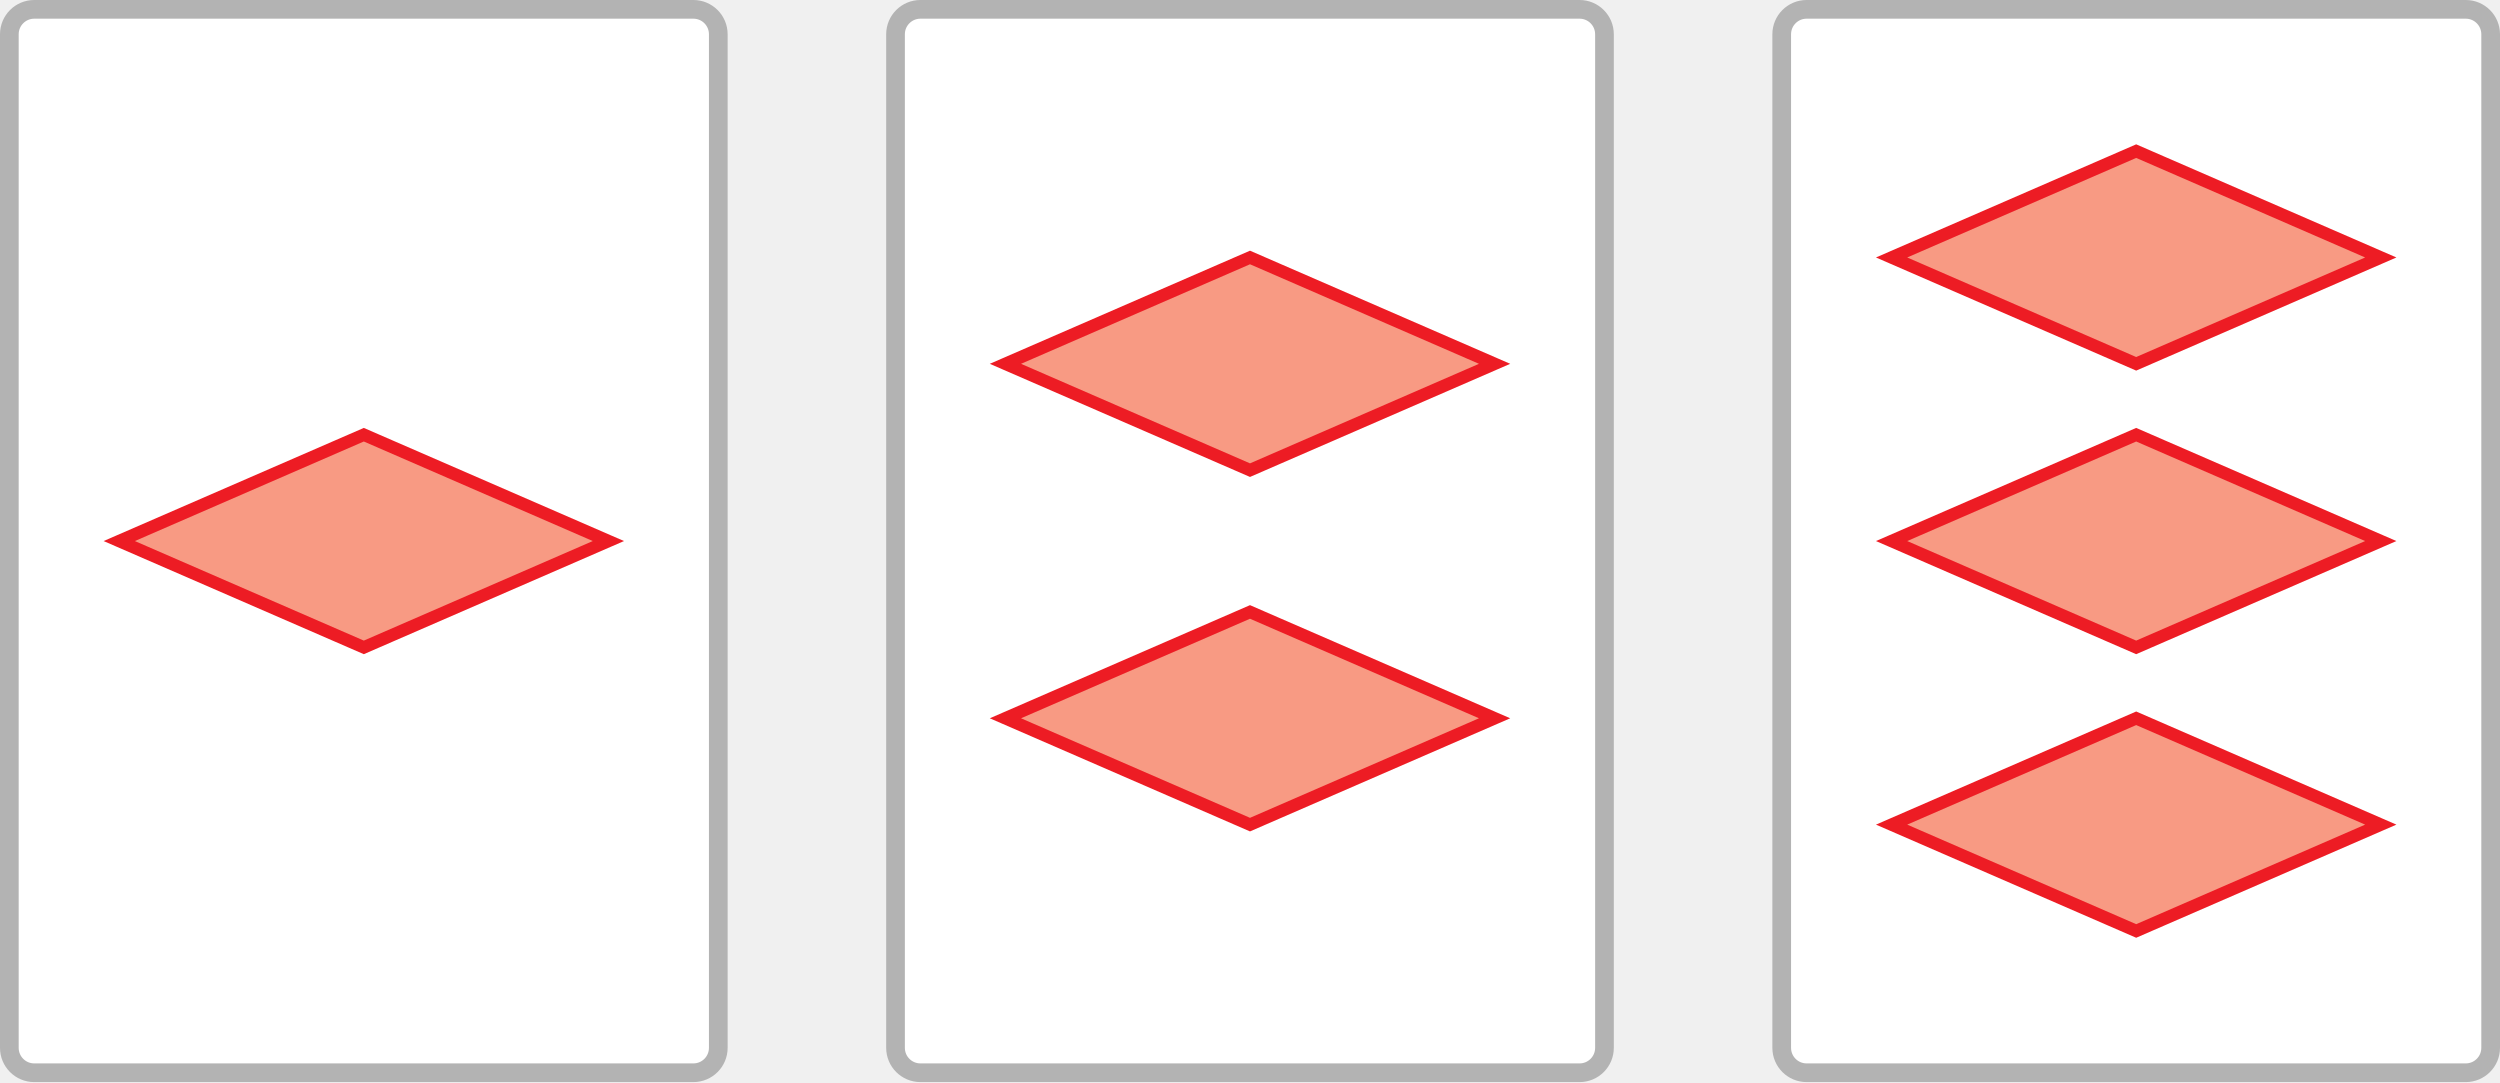
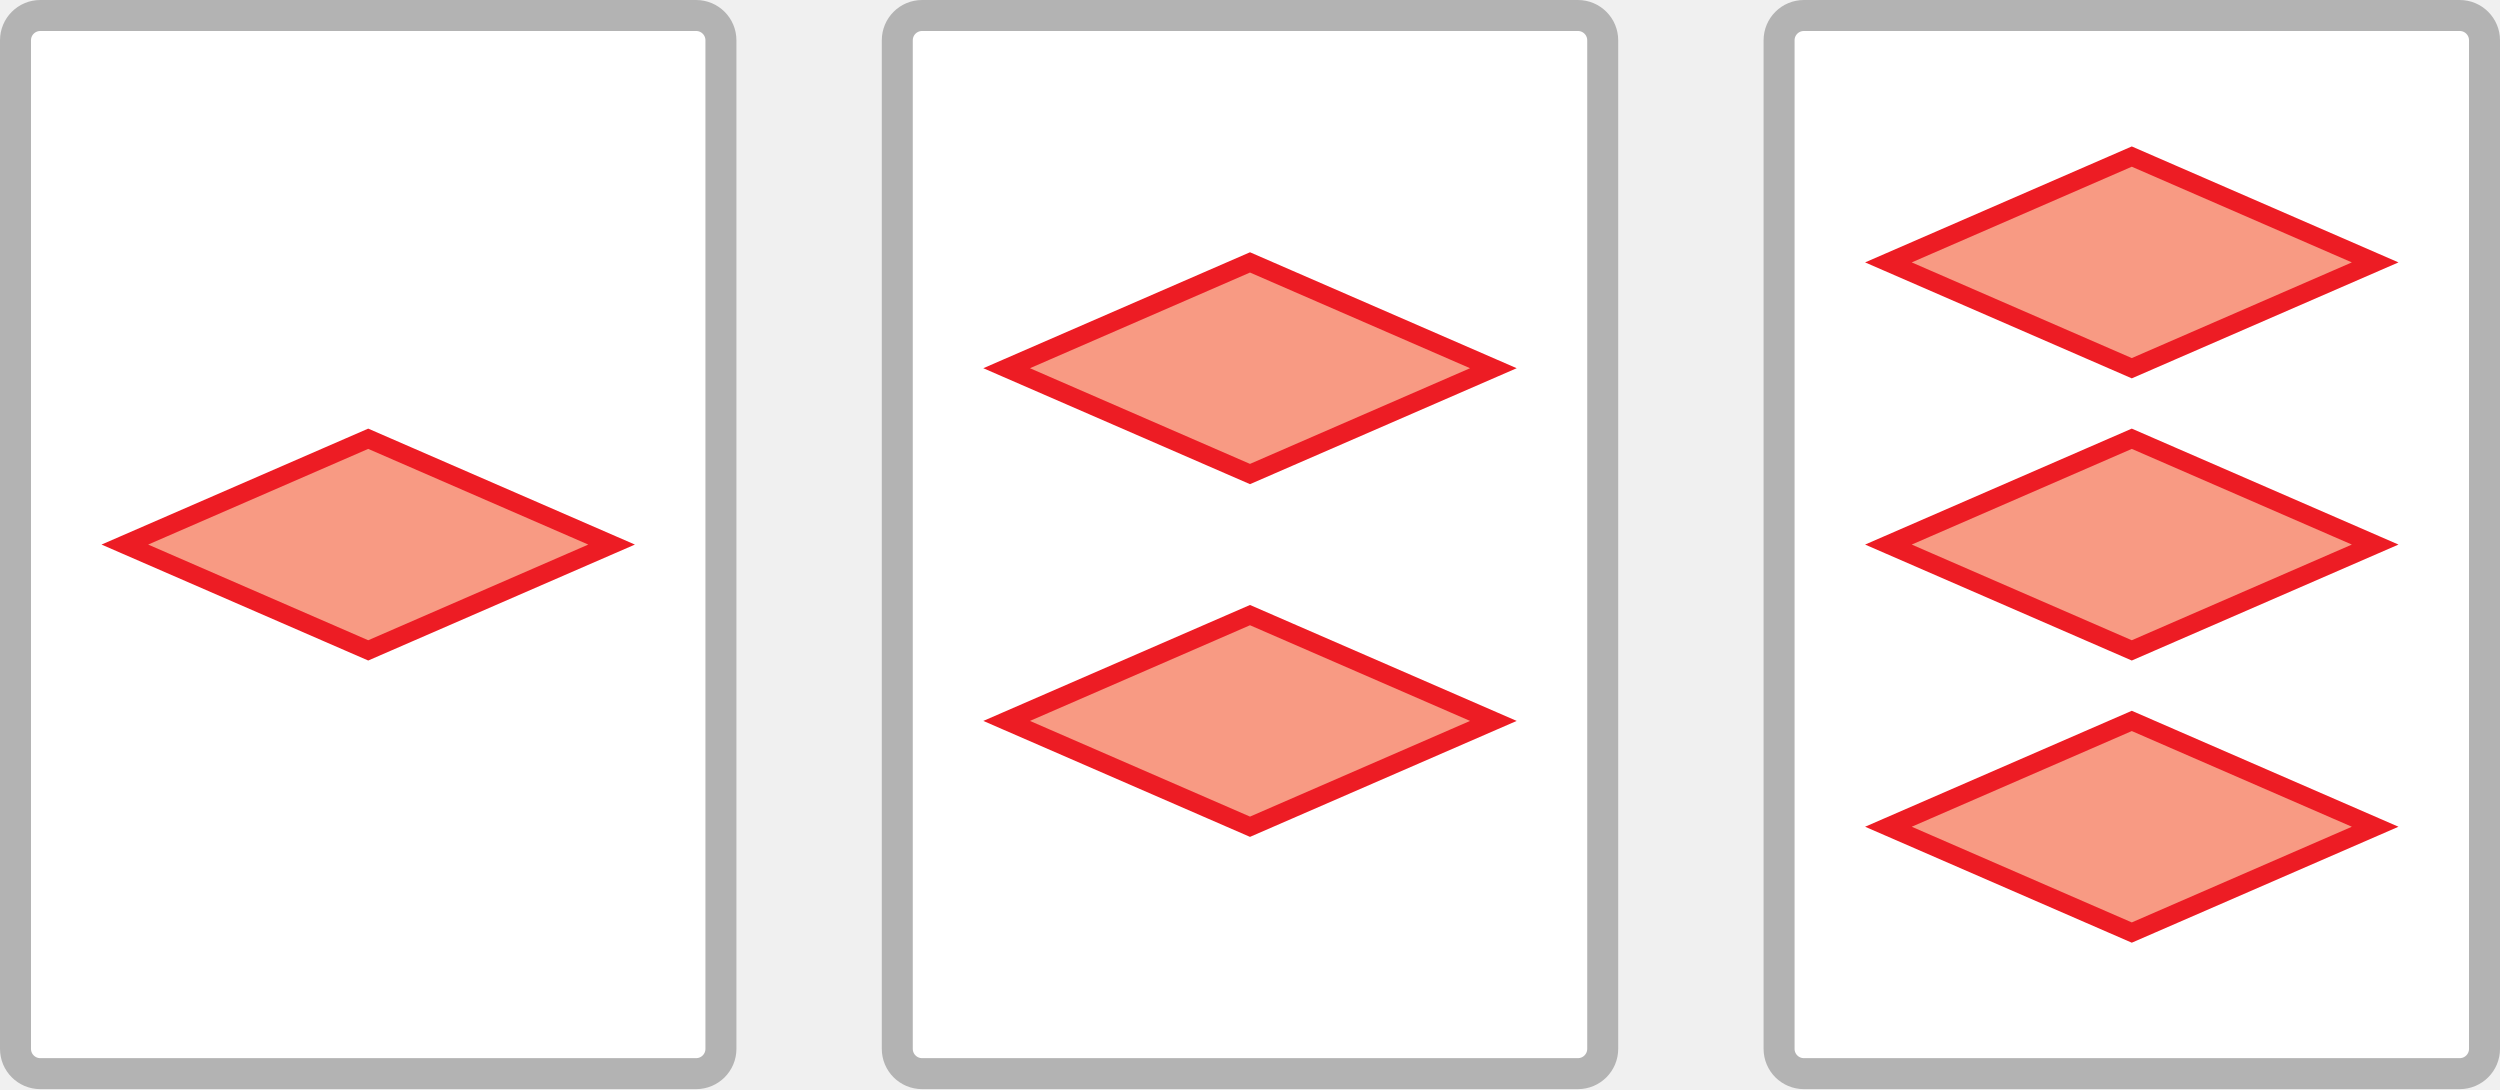
- <svg xmlns="http://www.w3.org/2000/svg" version="1.1" id="svg1" width="533.119" height="230.756" viewBox="0 0 533.119 230.756">
+ <svg xmlns="http://www.w3.org/2000/svg" version="1.1" id="svg1" width="535.776" height="233.413" viewBox="0 0 535.776 233.413">
  <defs id="defs1" />
  <g id="g1">
-     <path id="path1" d="M -56.693,-81.054 V 81.054 c 0,2.201 1.784,3.985 3.985,3.985 H 52.708 c 2.201,0 3.985,-1.784 3.985,-3.985 V -81.054 c 0,-2.201 -1.784,-3.985 -3.985,-3.985 H -52.708 c -2.201,0 -3.985,1.784 -3.985,3.985 z" style="fill:#ffffff;fill-opacity:1;fill-rule:nonzero;stroke:#b3b3b3;stroke-width:2.989;stroke-linecap:butt;stroke-linejoin:miter;stroke-miterlimit:10;stroke-dasharray:none;stroke-opacity:1" transform="matrix(1.333333,0,0,-1.333333,77.58267,115.3773)" />
-     <path id="path2" d="M 39.118,0 0,17.008 -39.118,0 0,-17.008 Z" style="fill:#f89a83;fill-opacity:1;fill-rule:nonzero;stroke:#ed1c24;stroke-width:1.993;stroke-linecap:butt;stroke-linejoin:miter;stroke-miterlimit:10;stroke-dasharray:none;stroke-opacity:1" transform="matrix(1.333333,0,0,-1.333333,77.58267,115.3773)" />
-     <path id="path3" d="M 85.039,-81.054 V 81.054 c 0,2.201 1.784,3.985 3.985,3.985 h 105.416 c 2.201,0 3.985,-1.784 3.985,-3.985 V -81.054 c 0,-2.201 -1.784,-3.985 -3.985,-3.985 H 89.024 c -2.201,0 -3.985,1.784 -3.985,3.985 z" style="fill:#ffffff;fill-opacity:1;fill-rule:nonzero;stroke:#b3b3b3;stroke-width:2.989;stroke-linecap:butt;stroke-linejoin:miter;stroke-miterlimit:10;stroke-dasharray:none;stroke-opacity:1" transform="matrix(1.333333,0,0,-1.333333,77.58267,115.3773)" />
-     <path id="path4" d="M 180.85,-28.346 141.732,-11.338 102.614,-28.346 141.732,-45.354 Z" style="fill:#f89a83;fill-opacity:1;fill-rule:nonzero;stroke:#ed1c24;stroke-width:1.993;stroke-linecap:butt;stroke-linejoin:miter;stroke-miterlimit:10;stroke-dasharray:none;stroke-opacity:1" transform="matrix(1.333333,0,0,-1.333333,77.58267,115.3773)" />
-     <path id="path5" d="M 180.85,28.346 141.732,45.354 102.614,28.346 141.732,11.338 Z" style="fill:#f89a83;fill-opacity:1;fill-rule:nonzero;stroke:#ed1c24;stroke-width:1.993;stroke-linecap:butt;stroke-linejoin:miter;stroke-miterlimit:10;stroke-dasharray:none;stroke-opacity:1" transform="matrix(1.333333,0,0,-1.333333,77.58267,115.3773)" />
-     <path id="path6" d="M 226.772,-81.054 V 81.054 c 0,2.201 1.784,3.985 3.985,3.985 h 105.416 c 2.201,0 3.985,-1.784 3.985,-3.985 V -81.054 c 0,-2.201 -1.784,-3.985 -3.985,-3.985 H 230.757 c -2.201,0 -3.985,1.784 -3.985,3.985 z" style="fill:#ffffff;fill-opacity:1;fill-rule:nonzero;stroke:#b3b3b3;stroke-width:2.989;stroke-linecap:butt;stroke-linejoin:miter;stroke-miterlimit:10;stroke-dasharray:none;stroke-opacity:1" transform="matrix(1.333333,0,0,-1.333333,77.58267,115.3773)" />
-     <path id="path7" d="m 322.583,-45.354 -39.118,17.008 -39.118,-17.008 39.118,-17.008 z" style="fill:#f89a83;fill-opacity:1;fill-rule:nonzero;stroke:#ed1c24;stroke-width:1.993;stroke-linecap:butt;stroke-linejoin:miter;stroke-miterlimit:10;stroke-dasharray:none;stroke-opacity:1" transform="matrix(1.333333,0,0,-1.333333,77.58267,115.3773)" />
-     <path id="path8" d="M 322.583,0 283.464,17.008 244.346,0 283.464,-17.008 Z" style="fill:#f89a83;fill-opacity:1;fill-rule:nonzero;stroke:#ed1c24;stroke-width:1.993;stroke-linecap:butt;stroke-linejoin:miter;stroke-miterlimit:10;stroke-dasharray:none;stroke-opacity:1" transform="matrix(1.333333,0,0,-1.333333,77.58267,115.3773)" />
-     <path id="path9" d="M 322.583,45.354 283.464,62.363 244.346,45.354 283.464,28.346 Z" style="fill:#f89a83;fill-opacity:1;fill-rule:nonzero;stroke:#ed1c24;stroke-width:1.993;stroke-linecap:butt;stroke-linejoin:miter;stroke-miterlimit:10;stroke-dasharray:none;stroke-opacity:1" transform="matrix(1.333333,0,0,-1.333333,77.58267,115.3773)" />
+     <path id="path1" d="M -56.693,-81.054 V 81.054 c 0,2.201 1.784,3.985 3.985,3.985 H 52.708 c 2.201,0 3.985,-1.784 3.985,-3.985 V -81.054 c 0,-2.201 -1.784,-3.985 -3.985,-3.985 H -52.708 c -2.201,0 -3.985,1.784 -3.985,3.985 z" style="fill:#ffffff;fill-opacity:1;fill-rule:nonzero;stroke:#b3b3b3;stroke-width:4.981;stroke-linecap:butt;stroke-linejoin:miter;stroke-miterlimit:10;stroke-dasharray:none;stroke-opacity:1" transform="matrix(1.333333,0,0,-1.333333,78.912,116.7067)" />
+     <path id="path2" d="M 39.118,0 0,17.008 -39.118,0 0,-17.008 Z" style="fill:#f89a83;fill-opacity:1;fill-rule:nonzero;stroke:#ed1c24;stroke-width:2.989;stroke-linecap:butt;stroke-linejoin:miter;stroke-miterlimit:10;stroke-dasharray:none;stroke-opacity:1" transform="matrix(1.333333,0,0,-1.333333,78.912,116.7067)" />
+     <path id="path3" d="M 85.039,-81.054 V 81.054 c 0,2.201 1.784,3.985 3.985,3.985 h 105.416 c 2.201,0 3.985,-1.784 3.985,-3.985 V -81.054 c 0,-2.201 -1.784,-3.985 -3.985,-3.985 H 89.024 c -2.201,0 -3.985,1.784 -3.985,3.985 z" style="fill:#ffffff;fill-opacity:1;fill-rule:nonzero;stroke:#b3b3b3;stroke-width:4.981;stroke-linecap:butt;stroke-linejoin:miter;stroke-miterlimit:10;stroke-dasharray:none;stroke-opacity:1" transform="matrix(1.333333,0,0,-1.333333,78.912,116.7067)" />
+     <path id="path4" d="M 180.85,-28.346 141.732,-11.338 102.614,-28.346 141.732,-45.354 Z" style="fill:#f89a83;fill-opacity:1;fill-rule:nonzero;stroke:#ed1c24;stroke-width:2.989;stroke-linecap:butt;stroke-linejoin:miter;stroke-miterlimit:10;stroke-dasharray:none;stroke-opacity:1" transform="matrix(1.333333,0,0,-1.333333,78.912,116.7067)" />
+     <path id="path5" d="M 180.85,28.346 141.732,45.354 102.614,28.346 141.732,11.338 Z" style="fill:#f89a83;fill-opacity:1;fill-rule:nonzero;stroke:#ed1c24;stroke-width:2.989;stroke-linecap:butt;stroke-linejoin:miter;stroke-miterlimit:10;stroke-dasharray:none;stroke-opacity:1" transform="matrix(1.333333,0,0,-1.333333,78.912,116.7067)" />
+     <path id="path6" d="M 226.772,-81.054 V 81.054 c 0,2.201 1.784,3.985 3.985,3.985 h 105.416 c 2.201,0 3.985,-1.784 3.985,-3.985 V -81.054 c 0,-2.201 -1.784,-3.985 -3.985,-3.985 H 230.757 c -2.201,0 -3.985,1.784 -3.985,3.985 z" style="fill:#ffffff;fill-opacity:1;fill-rule:nonzero;stroke:#b3b3b3;stroke-width:4.981;stroke-linecap:butt;stroke-linejoin:miter;stroke-miterlimit:10;stroke-dasharray:none;stroke-opacity:1" transform="matrix(1.333333,0,0,-1.333333,78.912,116.7067)" />
+     <path id="path7" d="m 322.583,-45.354 -39.118,17.008 -39.118,-17.008 39.118,-17.008 z" style="fill:#f89a83;fill-opacity:1;fill-rule:nonzero;stroke:#ed1c24;stroke-width:2.989;stroke-linecap:butt;stroke-linejoin:miter;stroke-miterlimit:10;stroke-dasharray:none;stroke-opacity:1" transform="matrix(1.333333,0,0,-1.333333,78.912,116.7067)" />
+     <path id="path8" d="M 322.583,0 283.464,17.008 244.346,0 283.464,-17.008 Z" style="fill:#f89a83;fill-opacity:1;fill-rule:nonzero;stroke:#ed1c24;stroke-width:2.989;stroke-linecap:butt;stroke-linejoin:miter;stroke-miterlimit:10;stroke-dasharray:none;stroke-opacity:1" transform="matrix(1.333333,0,0,-1.333333,78.912,116.7067)" />
+     <path id="path9" d="M 322.583,45.354 283.464,62.363 244.346,45.354 283.464,28.346 Z" style="fill:#f89a83;fill-opacity:1;fill-rule:nonzero;stroke:#ed1c24;stroke-width:2.989;stroke-linecap:butt;stroke-linejoin:miter;stroke-miterlimit:10;stroke-dasharray:none;stroke-opacity:1" transform="matrix(1.333333,0,0,-1.333333,78.912,116.7067)" />
  </g>
</svg>
